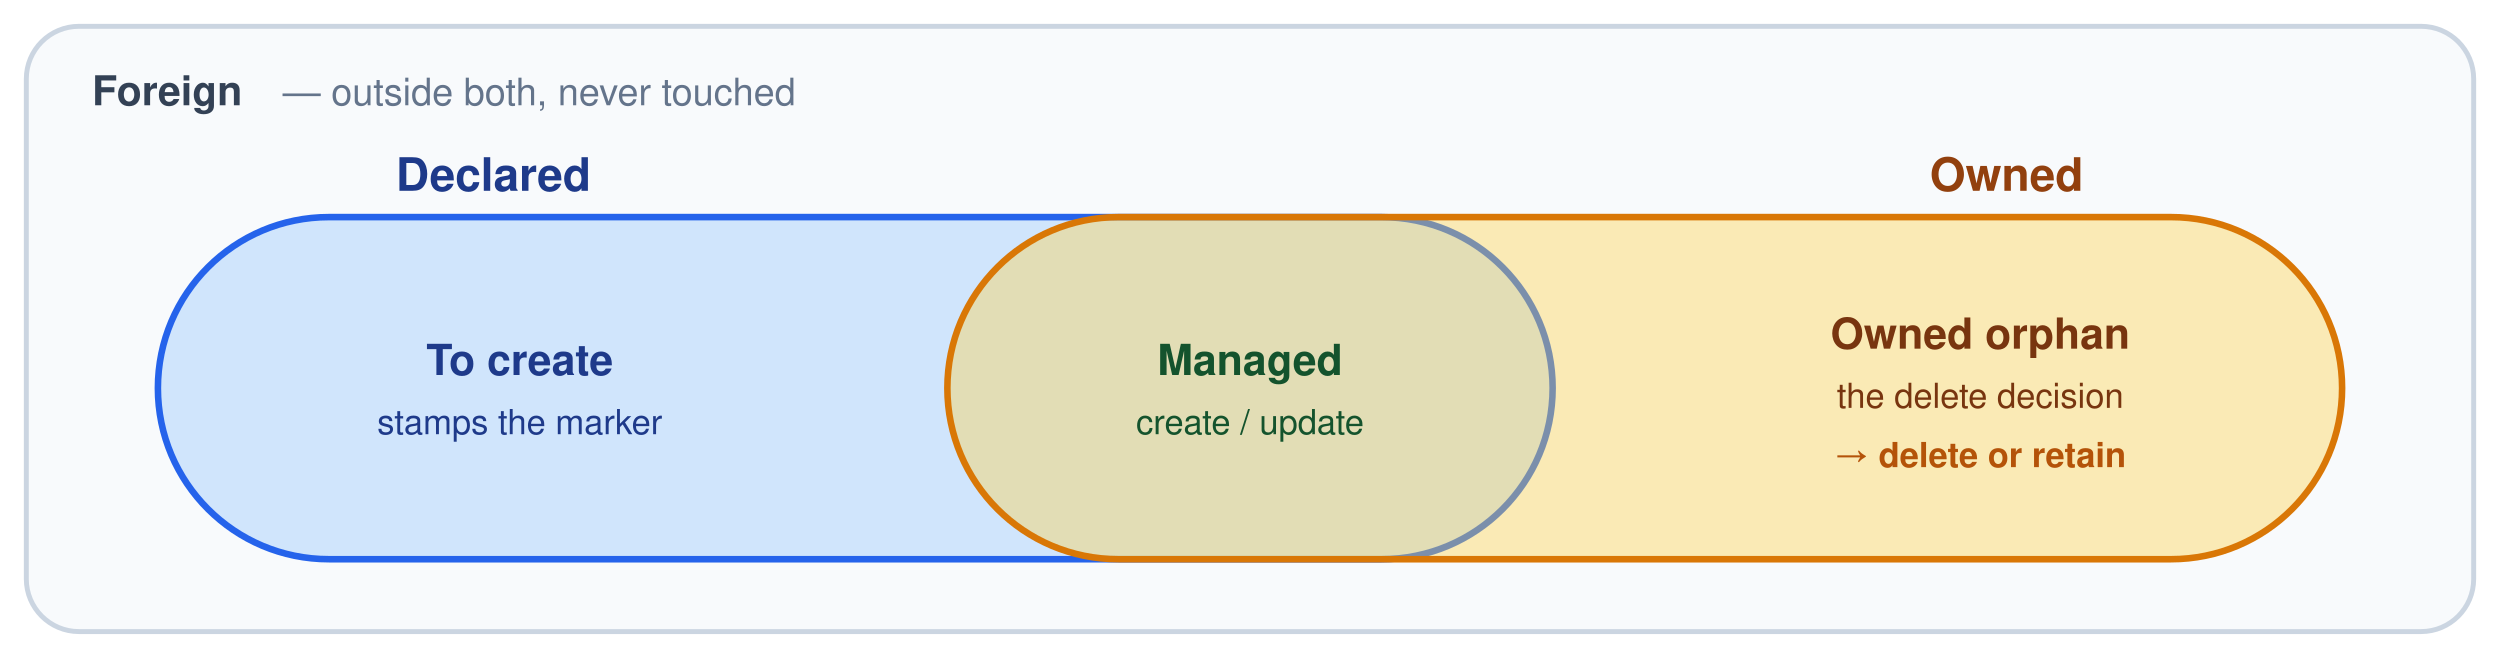
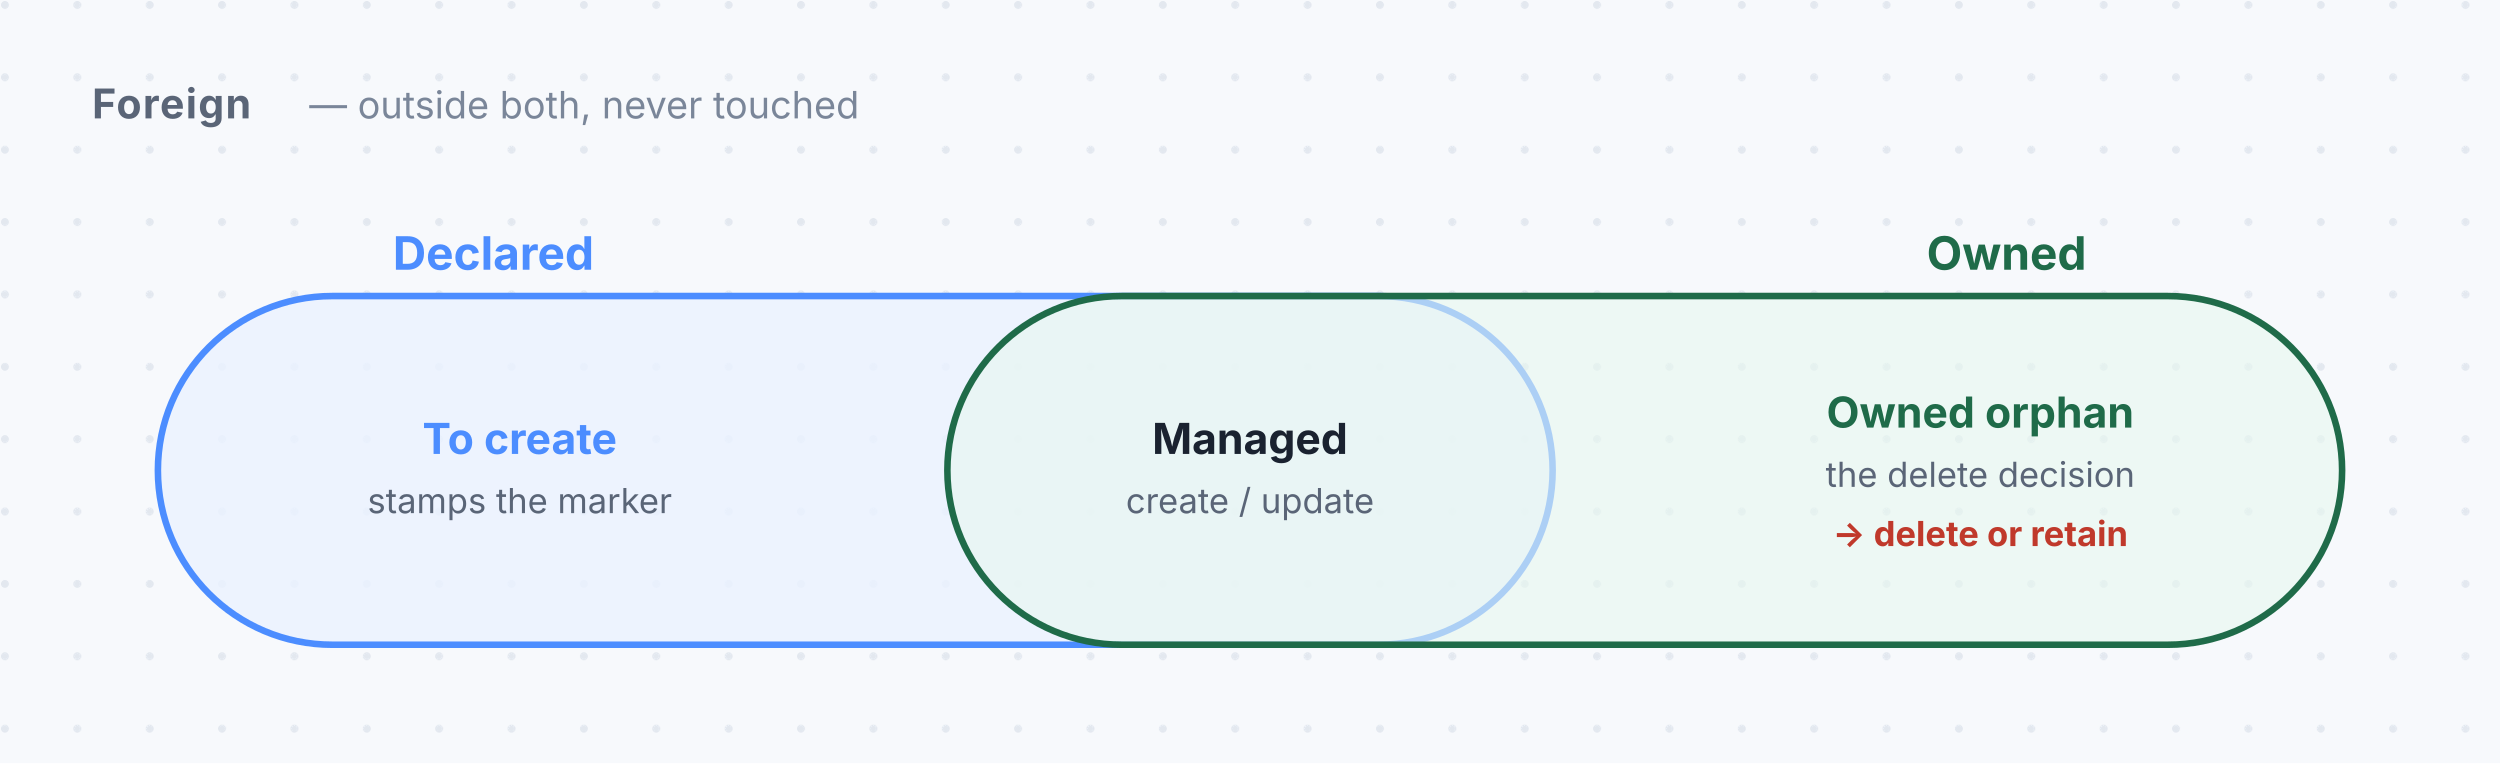
- <svg xmlns="http://www.w3.org/2000/svg" viewBox="0 0 760 200" font-family="Helvetica,Arial,sans-serif">
-   <rect x="8" y="8" width="744" height="184" rx="16" fill="#F8FAFC" stroke="#CBD5E1" stroke-width="1.5" />
-   <text x="28" y="32" font-size="12.5" font-weight="bold" fill="#334155">Foreign</text>
-   <text x="86" y="32" font-size="11.5" fill="#64748B">— outside both, never touched</text>
-   <rect x="48" y="66" width="424" height="104" rx="52" fill="#93C5FD" fill-opacity="0.4" stroke="#2563EB" stroke-width="2" />
-   <rect x="288" y="66" width="424" height="104" rx="52" fill="#FCD34D" fill-opacity="0.4" stroke="#D97706" stroke-width="2" />
-   <text x="150" y="58" font-size="14" font-weight="bold" fill="#1E3A8A" text-anchor="middle">Declared</text>
-   <text x="610" y="58" font-size="14" font-weight="bold" fill="#92400E" text-anchor="middle">Owned</text>
-   <text x="158" y="114" font-size="13" font-weight="bold" fill="#1E3A8A" text-anchor="middle">To create</text>
-   <text x="158" y="132" font-size="10.5" fill="#1E3A8A" text-anchor="middle">stamps the marker</text>
-   <text x="380" y="114" font-size="13" font-weight="bold" fill="#14532D" text-anchor="middle">Managed</text>
-   <text x="380" y="132" font-size="10.5" fill="#14532D" text-anchor="middle">create / update</text>
-   <text x="602" y="106" font-size="13" font-weight="bold" fill="#78350F" text-anchor="middle">Owned orphan</text>
-   <text x="602" y="124" font-size="10.5" fill="#78350F" text-anchor="middle">the delete decision</text>
-   <text x="602" y="142" font-size="10.5" font-weight="bold" fill="#B45309" text-anchor="middle">→ delete or retain</text>
+ <svg xmlns="http://www.w3.org/2000/svg" viewBox="0 0 760 232" width="760" height="232" font-family="'Inter','SF Pro Display',system-ui,-apple-system,'Segoe UI',sans-serif">
+   <defs>
+     <pattern id="pin-dots-o" width="22" height="22" patternUnits="userSpaceOnUse">
+       <circle cx="1.5" cy="1.5" r="1.2" fill="#D5DCE6" />
+     </pattern>
+   </defs>
+   <rect width="760" height="232" fill="#F7F9FC" />
+   <rect width="760" height="232" fill="url(#pin-dots-o)" opacity="0.6" />
+   <text x="28" y="36" font-size="12.5" font-weight="700" fill="#5A6577" letter-spacing=".4">Foreign</text>
+   <text x="94" y="36" font-size="11.5" fill="#7A8699">— outside both, never touched</text>
+   <rect x="48" y="90" width="424" height="106" rx="53" fill="#EAF1FF" fill-opacity="0.82" stroke="#4C8DFF" stroke-width="2" />
+   <rect x="288" y="90" width="424" height="106" rx="53" fill="#E6F7EE" fill-opacity="0.62" stroke="#1F6B49" stroke-width="2" />
+   <text x="150" y="82" font-size="14" font-weight="700" fill="#4C8DFF" text-anchor="middle">Declared</text>
+   <text x="610" y="82" font-size="14" font-weight="700" fill="#1F6B49" text-anchor="middle">Owned</text>
+   <text x="158" y="138" font-size="13" font-weight="700" fill="#4C8DFF" text-anchor="middle">To create</text>
+   <text x="158" y="156" font-size="10.5" fill="#5A6577" text-anchor="middle">stamps the marker</text>
+   <text x="380" y="138" font-size="13" font-weight="700" fill="#1A2230" text-anchor="middle">Managed</text>
+   <text x="380" y="156" font-size="10.5" fill="#5A6577" text-anchor="middle">create / update</text>
+   <text x="602" y="130" font-size="13" font-weight="700" fill="#1F6B49" text-anchor="middle">Owned orphan</text>
+   <text x="602" y="148" font-size="10.5" fill="#5A6577" text-anchor="middle">the delete decision</text>
+   <text x="602" y="166" font-size="10.5" font-weight="700" fill="#C0392B" text-anchor="middle">→ delete or retain</text>
</svg>
